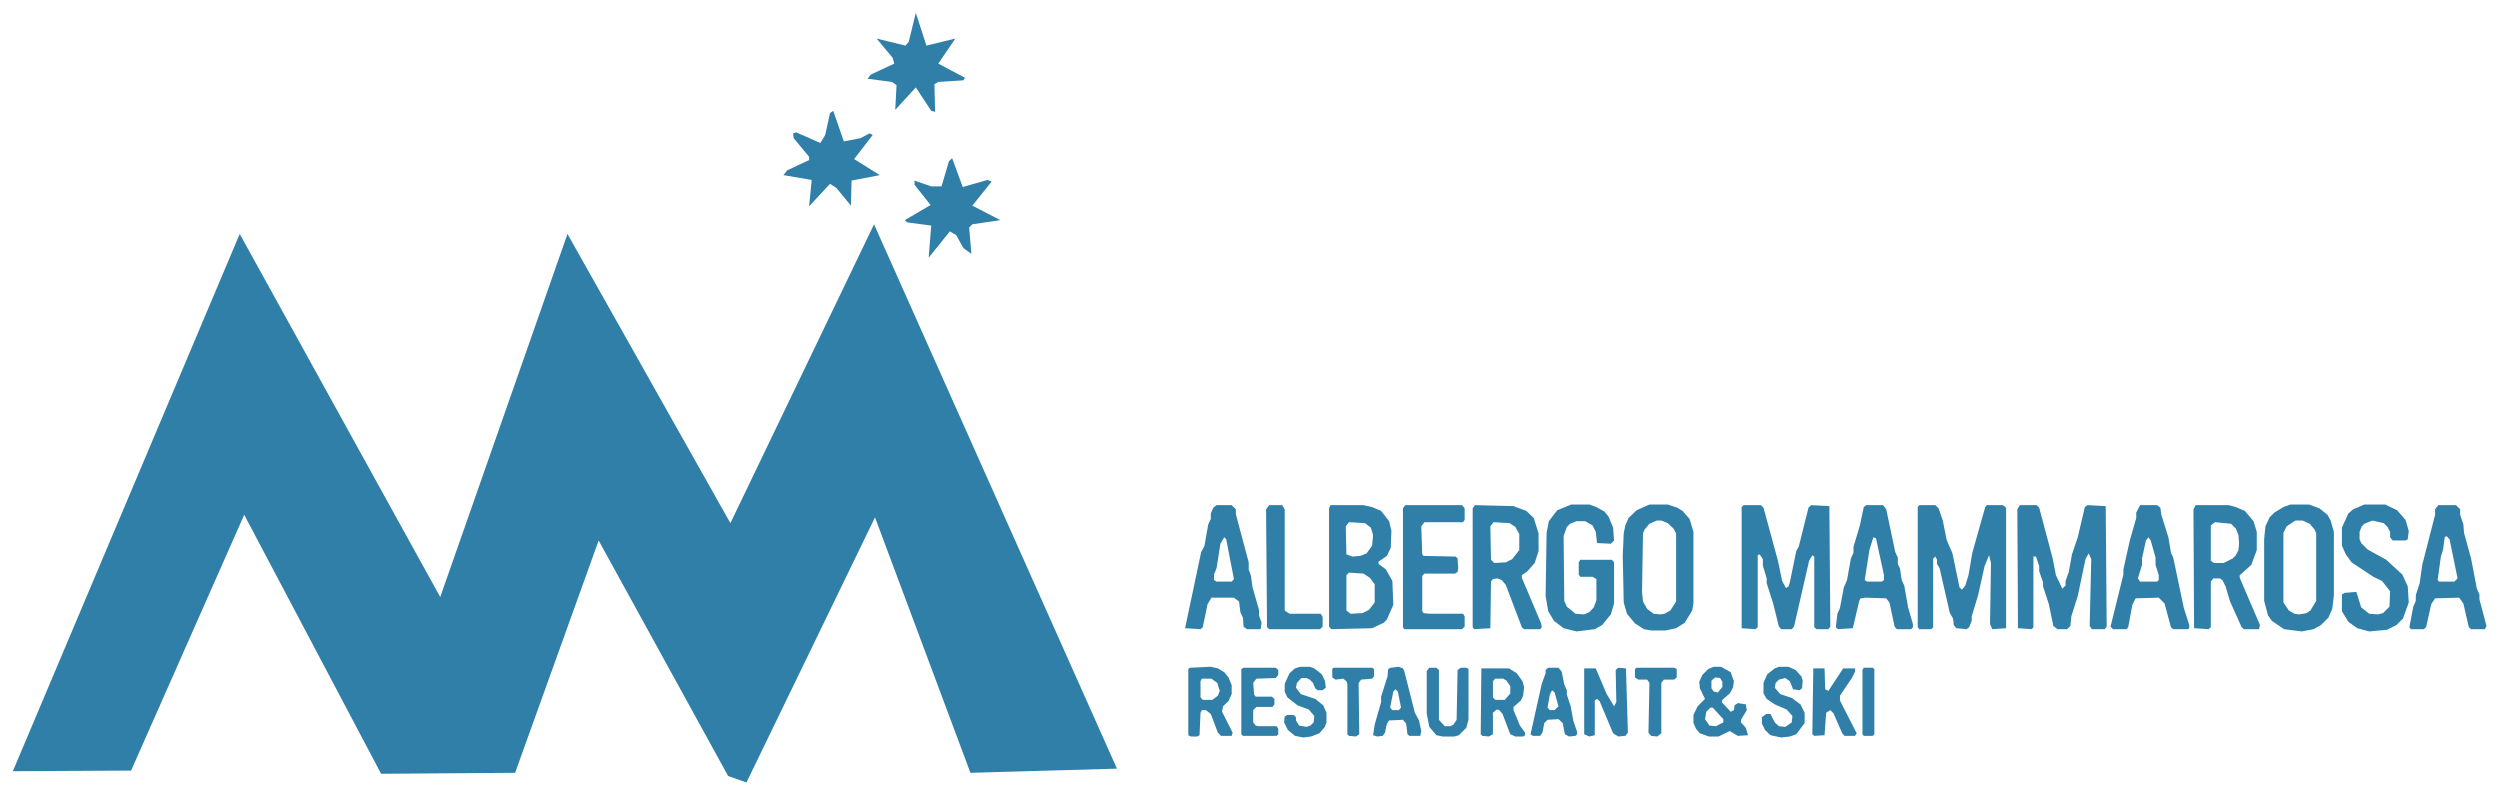
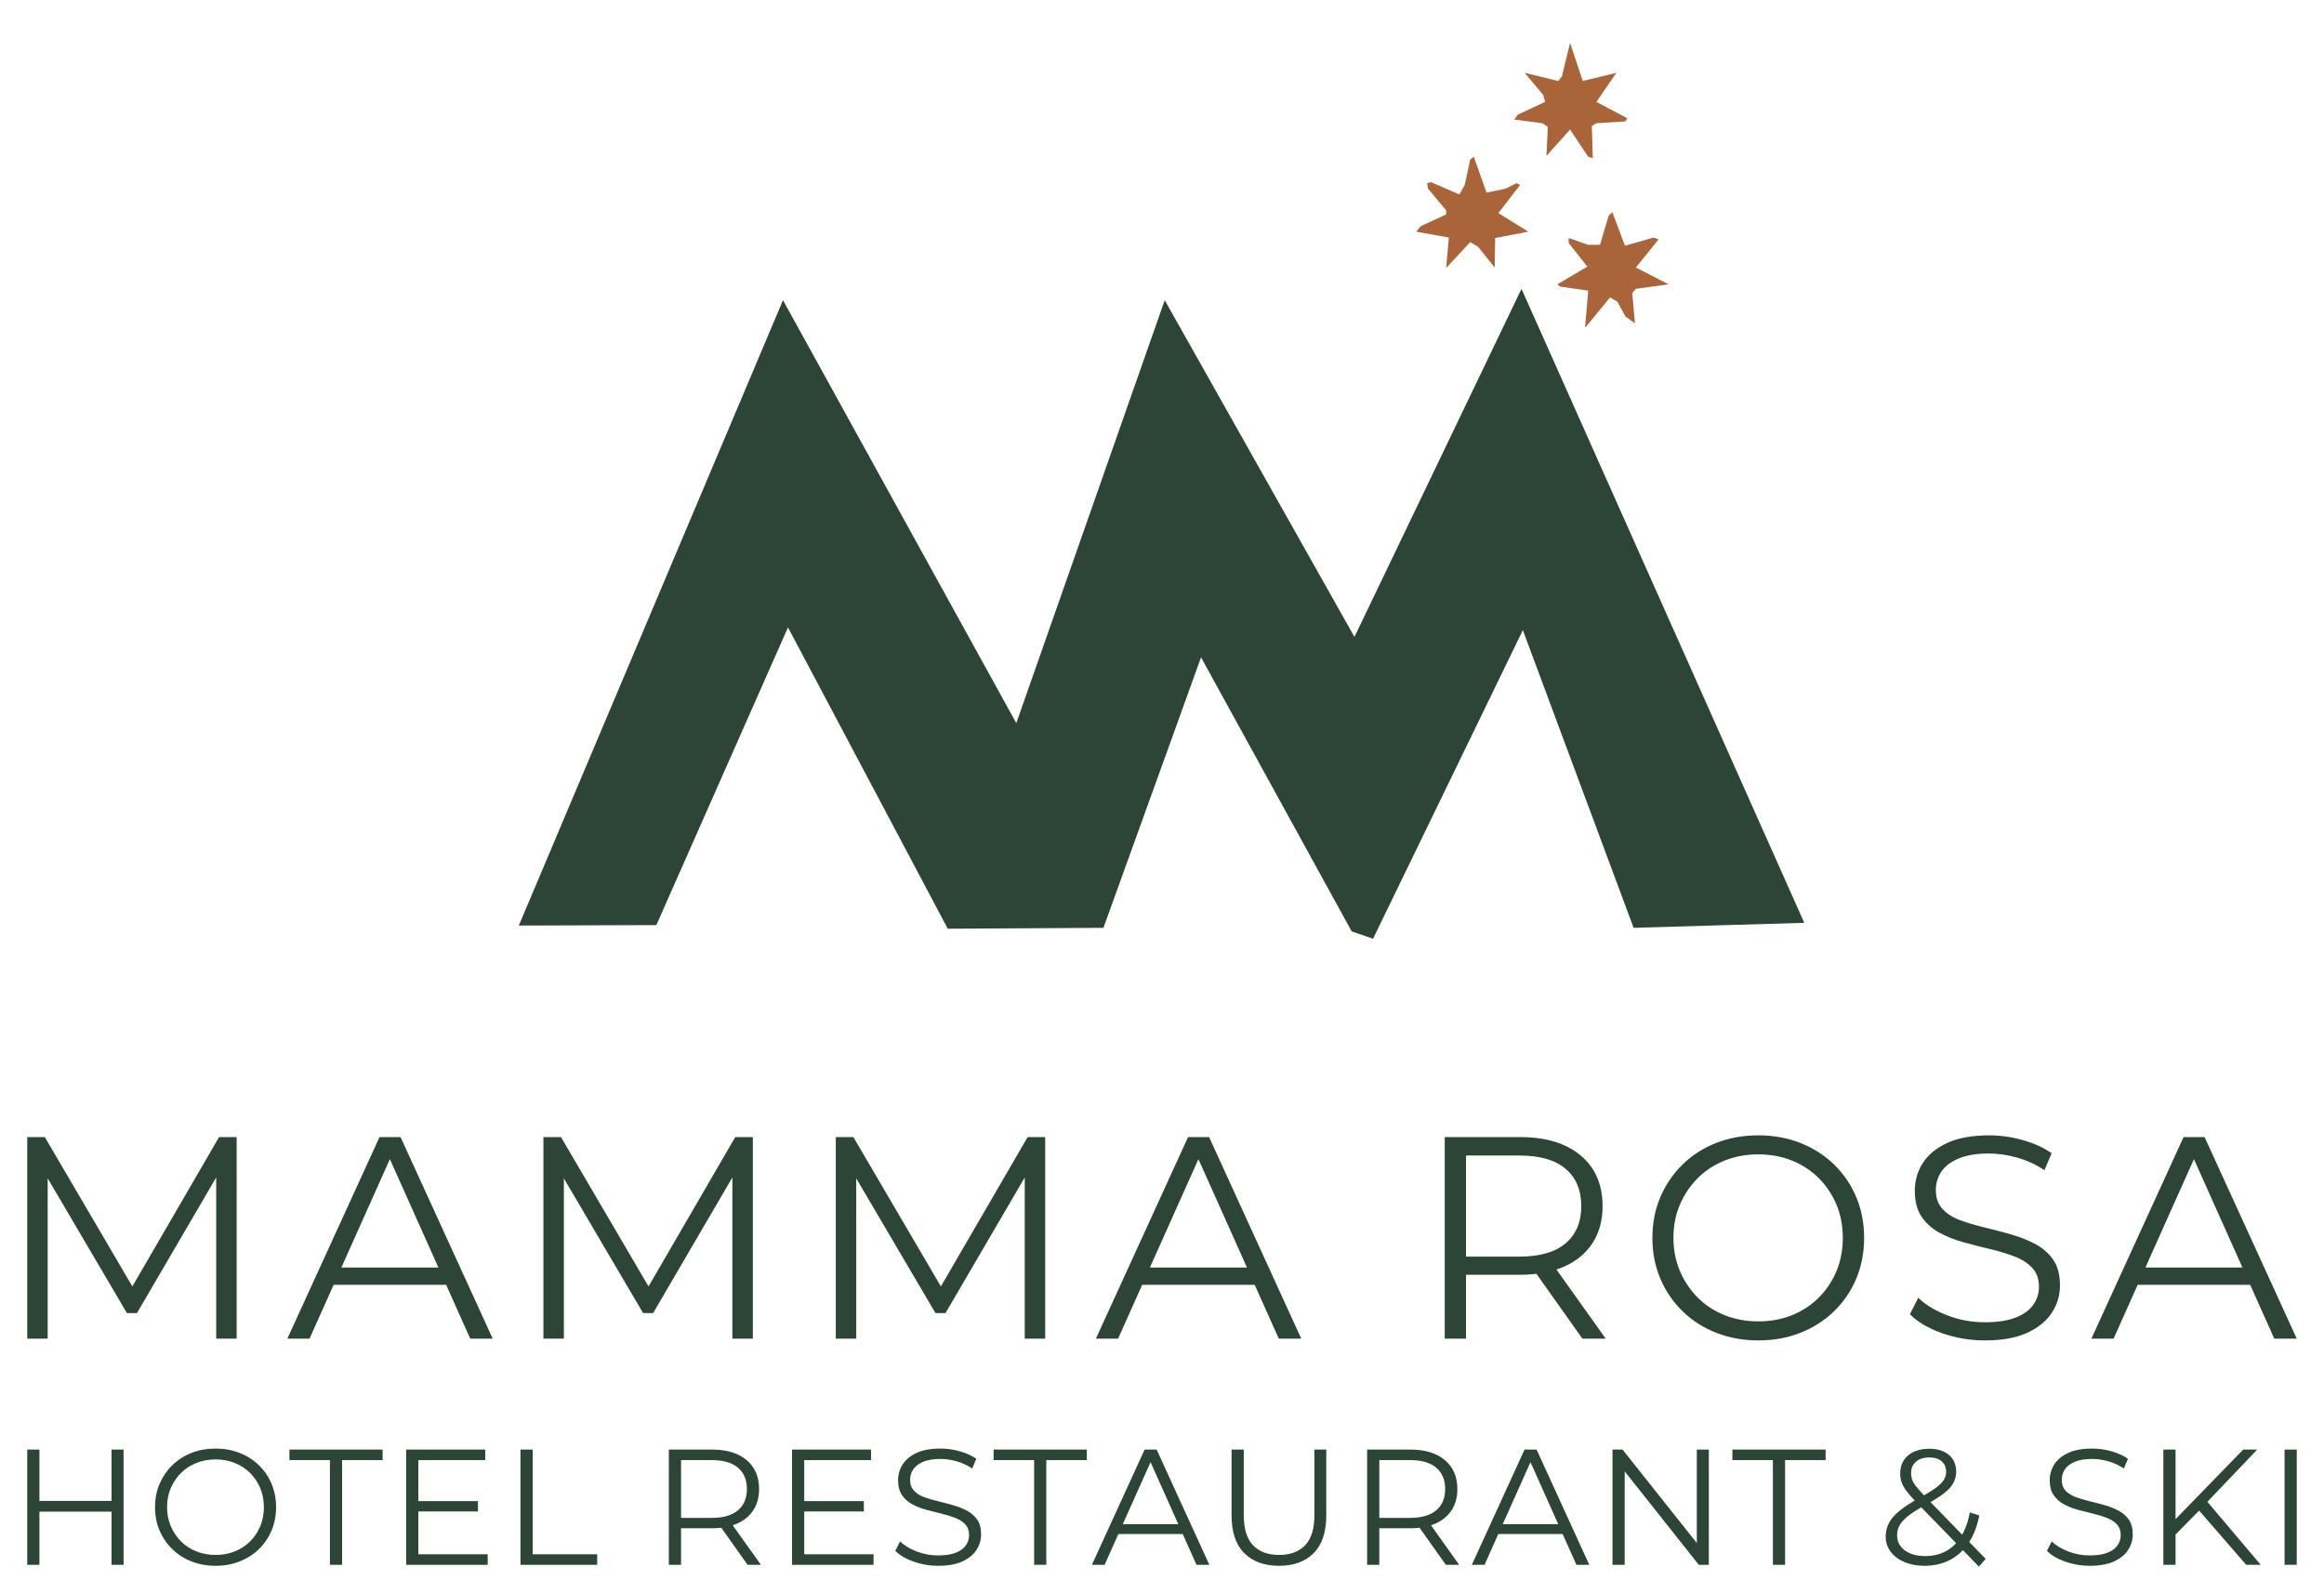
- <svg xmlns="http://www.w3.org/2000/svg" viewBox="9.2 8.0 778.0 248.0" width="778" height="248">
-   <path fill="#2f7fa8" fill-rule="evenodd" d="M356.8 247.2 L281.2 77.8 L236.5 170.8 L185.8 80.8 L146.2 193.8 L83.8 80.8 L13.2 248.0 L50.0 247.8 L85.2 168.2 L127.8 248.8 L169.5 248.5 L195.5 176.2 L235.8 249.5 L241.5 251.5 L281.5 169.0 L311.2 248.5Z M305.5 57.2 L304.5 58.2 L302.2 66.0 L299.0 66.0 L293.8 64.2 L293.8 65.5 L298.8 71.8 L290.8 76.5 L291.5 77.2 L299.0 78.2 L298.2 88.2 L304.8 80.0 L306.8 81.2 L309.0 85.2 L311.5 87.0 L310.8 78.8 L311.8 77.8 L320.5 76.5 L311.8 72.0 L317.8 64.5 L316.5 64.0 L308.8 66.2Z M268.5 42.5 L267.5 43.2 L266.0 50.0 L264.5 52.5 L257.0 49.2 L256.0 49.5 L256.2 51.0 L261.0 56.8 L261.0 57.8 L254.2 61.0 L253.0 62.5 L261.8 64.0 L261.0 72.2 L267.5 65.2 L269.5 66.5 L274.0 72.0 L274.2 64.2 L283.0 62.5 L275.0 57.5 L280.8 50.0 L279.8 49.5 L277.0 51.0 L271.8 52.0Z M294.2 12.0 L292.0 21.0 L291.0 22.2 L282.0 20.0 L287.0 26.0 L287.5 27.8 L280.2 31.2 L279.2 32.5 L286.8 33.5 L288.2 34.5 L287.8 42.2 L294.2 35.2 L299.0 42.5 L300.2 42.8 L300.0 34.2 L301.2 33.5 L309.0 33.0 L309.5 32.2 L301.2 27.8 L306.5 20.0 L297.5 22.2Z M589.2 215.8 L588.8 216.5 L588.8 236.5 L589.2 237.0 L592.0 237.0 L592.5 236.5 L592.5 216.2 L592.0 215.8Z M573.5 216.0 L573.2 236.5 L573.8 237.0 L577.0 236.8 L577.5 229.8 L578.8 229.0 L579.8 230.0 L582.5 236.2 L583.2 237.0 L586.5 237.0 L587.0 236.2 L581.8 226.0 L581.8 224.5 L585.5 219.0 L586.5 217.0 L586.5 216.0 L582.8 216.0 L578.2 223.0 L577.2 222.5 L577.0 216.0Z M518.5 215.8 L518.0 216.2 L518.0 218.8 L519.0 219.5 L521.8 219.5 L522.5 220.5 L522.2 236.0 L523.0 237.0 L525.0 237.2 L526.2 236.2 L526.2 220.5 L527.0 219.5 L530.2 219.5 L531.0 218.8 L531.0 216.2 L530.2 215.8Z M502.2 216.0 L502.2 236.5 L503.8 237.2 L505.5 236.8 L505.5 226.0 L506.2 225.5 L507.0 226.2 L511.2 236.2 L512.8 237.2 L515.0 237.0 L515.8 236.0 L515.2 216.0 L512.8 215.8 L512.0 216.5 L512.2 226.5 L511.5 227.8 L509.2 224.0 L505.8 216.0Z M491.0 215.8 L490.2 216.5 L490.2 217.5 L489.0 220.8 L485.5 236.5 L486.2 237.0 L488.5 237.0 L489.2 236.0 L489.8 233.0 L490.8 232.0 L494.2 231.8 L495.5 233.0 L496.2 236.5 L497.5 237.2 L499.5 237.0 L500.0 236.5 L500.0 235.8 L498.8 232.2 L498.0 227.8 L496.8 224.2 L496.8 222.8 L496.0 221.0 L495.2 217.0 L494.2 215.8Z M492.2 222.8 L493.0 223.5 L494.2 227.8 L493.0 229.0 L491.5 229.0 L490.8 228.2 L491.5 224.2Z M470.2 216.0 L470.0 236.5 L470.5 237.0 L472.5 237.2 L473.8 236.5 L473.8 229.8 L475.0 228.8 L475.8 229.0 L476.8 230.2 L479.2 236.5 L480.8 237.2 L483.2 237.2 L483.8 236.8 L483.8 236.0 L482.2 233.8 L480.2 229.0 L480.2 228.0 L482.5 226.0 L483.2 224.5 L483.5 221.8 L483.0 220.0 L481.2 217.5 L478.8 216.0Z M474.5 219.2 L477.0 219.2 L478.0 219.8 L479.2 221.5 L479.2 223.8 L477.5 225.8 L474.5 225.8 L473.8 225.0 L473.8 220.0Z M454.0 215.8 L453.2 216.8 L453.2 230.0 L454.0 234.2 L456.2 236.8 L458.2 237.2 L461.8 237.2 L463.2 236.8 L465.5 234.5 L466.2 232.0 L466.2 216.2 L465.5 215.8 L463.8 215.8 L462.8 216.5 L462.5 232.0 L461.5 233.5 L460.5 234.0 L458.8 234.0 L457.0 232.0 L457.0 216.5 L456.2 215.8Z M424.2 215.8 L423.8 216.2 L423.8 218.8 L424.8 219.5 L427.2 219.2 L428.2 220.0 L428.5 220.8 L428.5 236.5 L429.0 237.0 L431.2 237.2 L432.2 236.5 L432.0 220.5 L432.8 219.5 L436.2 219.2 L436.8 218.5 L436.8 216.2 L436.2 215.8Z M396.2 215.8 L395.5 216.2 L395.5 236.5 L396.0 237.0 L406.5 237.0 L407.0 236.5 L407.0 234.8 L406.5 234.0 L400.8 234.0 L400.0 233.8 L399.2 232.8 L399.2 229.0 L400.2 228.0 L405.2 228.0 L405.8 227.2 L405.8 225.5 L405.0 224.8 L400.0 224.8 L399.5 224.2 L399.2 220.5 L400.2 219.2 L406.2 219.0 L407.0 218.0 L407.0 216.5 L406.2 215.8Z M565.8 215.5 L562.8 215.5 L561.5 216.0 L559.2 217.8 L558.0 220.5 L558.0 223.8 L559.0 225.5 L561.5 227.2 L565.2 228.8 L567.0 230.8 L566.8 232.8 L564.8 234.2 L562.8 234.0 L561.5 232.8 L560.2 230.2 L558.8 230.2 L557.5 231.2 L557.5 233.2 L558.5 235.2 L560.2 236.8 L563.5 237.5 L566.2 237.2 L568.2 236.5 L570.8 233.0 L570.8 229.8 L569.5 227.2 L566.8 225.2 L563.2 224.0 L561.5 222.0 L561.8 220.5 L562.8 219.5 L564.8 219.0 L566.2 220.0 L567.2 222.5 L569.2 222.8 L570.0 222.2 L570.2 219.8 L569.8 218.5 L568.0 216.5Z M540.8 216.2 L539.0 218.0 L538.0 220.2 L538.2 222.2 L539.8 225.5 L537.5 227.8 L536.2 230.5 L536.2 233.0 L537.0 234.8 L538.2 236.2 L541.0 237.2 L544.0 237.2 L547.5 235.5 L550.0 237.0 L553.2 236.8 L552.5 234.5 L551.0 232.8 L551.0 232.0 L552.8 229.0 L552.5 227.2 L550.0 226.8 L549.0 227.5 L548.8 229.0 L547.8 229.5 L545.0 226.5 L545.2 225.8 L547.5 223.8 L548.5 222.0 L548.8 220.0 L547.8 217.2 L544.8 215.5 L542.5 215.5Z M540.2 229.5 L541.5 228.2 L542.2 228.2 L545.5 231.8 L545.5 232.8 L543.2 234.0 L541.2 233.8 L539.8 231.8Z M543.0 218.8 L544.5 219.0 L545.2 220.2 L545.2 221.8 L543.8 223.5 L542.5 223.2 L541.8 222.2 L541.8 219.8Z M442.0 215.8 L441.2 216.2 L441.0 218.5 L439.0 224.8 L439.0 226.5 L437.0 233.5 L436.5 236.8 L437.8 237.2 L439.5 237.0 L440.2 236.0 L440.8 233.2 L441.5 232.2 L445.8 232.0 L446.8 233.2 L447.2 236.5 L447.8 237.0 L451.2 237.0 L451.5 235.5 L450.8 232.2 L449.5 229.8 L446.2 216.8 L445.8 216.0 L444.5 215.5Z M443.5 222.5 L444.2 223.2 L445.2 228.2 L444.5 229.0 L442.5 229.0 L441.8 228.2 L442.8 223.2Z M416.8 215.5 L413.8 215.5 L412.2 216.0 L410.5 217.5 L409.0 220.8 L409.0 223.2 L409.8 225.0 L413.0 227.5 L416.5 228.8 L418.2 230.8 L418.0 232.8 L417.0 233.8 L415.8 234.2 L413.5 233.8 L412.5 232.2 L412.5 231.2 L411.8 230.5 L409.8 230.5 L409.0 231.0 L408.8 232.8 L410.0 235.2 L412.2 237.0 L414.8 237.5 L417.2 237.2 L419.8 236.2 L421.5 234.2 L422.0 232.8 L422.0 229.8 L421.0 227.5 L418.5 225.5 L414.0 224.0 L412.5 222.0 L412.8 220.5 L414.2 219.0 L415.8 219.0 L416.8 219.5 L417.8 220.5 L418.5 222.2 L419.2 222.8 L420.8 222.8 L421.8 222.0 L421.5 219.8 L420.5 217.8 L418.2 216.0Z M379.5 215.8 L379.0 216.2 L379.0 236.8 L379.8 237.2 L381.8 237.2 L382.5 236.8 L382.8 229.8 L383.2 229.0 L384.5 229.0 L386.0 230.2 L388.2 236.0 L389.2 237.0 L392.5 237.0 L392.8 236.0 L389.5 229.5 L389.8 227.8 L391.5 226.2 L392.5 224.0 L392.5 221.2 L391.5 218.8 L390.2 217.2 L388.2 216.0 L386.0 215.5Z M383.2 219.2 L386.2 219.2 L388.0 220.5 L388.8 223.0 L388.2 224.5 L386.5 225.8 L383.5 225.8 L382.8 225.0 L382.8 220.0Z M768.0 165.2 L767.0 166.5 L767.0 168.2 L763.0 183.8 L762.2 189.5 L761.0 193.2 L761.0 195.0 L760.2 196.8 L759.0 203.2 L759.5 203.8 L763.5 203.8 L764.2 203.2 L765.8 196.0 L767.0 194.2 L774.5 194.0 L775.8 195.8 L777.5 203.2 L778.2 203.8 L782.5 203.8 L783.0 202.8 L780.8 194.5 L780.8 193.0 L780.0 191.2 L778.2 181.8 L776.0 173.8 L775.8 171.2 L774.8 168.2 L774.8 166.5 L773.5 165.2Z M770.5 174.8 L771.5 175.8 L774.0 188.0 L773.0 189.0 L768.2 189.0 L767.8 188.5 L768.8 181.2 L769.5 179.0 L770.0 175.2Z M692.5 165.2 L691.8 166.5 L692.0 203.5 L696.5 203.8 L697.2 203.2 L697.2 189.0 L698.0 188.0 L700.0 188.0 L700.8 188.5 L701.8 190.5 L703.2 195.2 L706.8 203.2 L707.5 203.8 L712.2 203.8 L712.5 202.5 L706.2 187.8 L706.2 187.0 L709.8 183.8 L711.5 179.2 L711.5 173.5 L710.5 170.2 L707.8 167.0 L705.0 165.8 L702.8 165.2Z M698.5 170.5 L703.5 171.0 L705.0 172.5 L705.8 174.5 L706.0 177.2 L705.8 179.2 L705.0 180.8 L704.0 181.8 L701.2 183.2 L698.2 183.2 L697.2 182.5 L697.2 171.5Z M675.2 165.2 L674.0 167.5 L674.0 169.2 L672.0 176.2 L670.0 185.2 L670.0 186.8 L666.0 203.0 L666.8 203.8 L671.0 203.8 L671.5 203.2 L672.8 196.2 L673.8 194.2 L681.0 194.0 L682.8 195.8 L684.8 203.2 L685.5 203.8 L690.0 203.8 L690.5 203.5 L690.5 202.5 L688.8 197.2 L685.5 181.5 L684.8 180.0 L684.0 175.2 L681.8 168.2 L681.5 166.0 L680.5 165.2Z M677.8 175.2 L678.5 176.2 L680.0 181.5 L680.0 183.8 L681.0 187.0 L681.0 188.5 L680.5 189.0 L675.2 189.0 L674.5 188.0 L675.8 183.8 L675.8 181.8 L677.0 176.2Z M637.8 165.2 L637.0 166.5 L637.2 203.5 L641.5 203.8 L642.0 203.2 L642.0 181.2 L642.8 181.2 L643.8 184.2 L643.8 185.8 L645.0 189.2 L645.0 190.5 L646.8 196.0 L648.2 202.8 L649.5 203.8 L652.5 203.8 L653.5 202.8 L653.8 199.8 L655.8 193.5 L658.2 182.0 L659.2 180.2 L660.0 182.0 L659.5 202.8 L660.2 203.8 L664.2 203.8 L664.8 203.0 L664.5 165.5 L658.8 165.2 L658.0 165.8 L655.8 175.2 L654.0 180.5 L653.0 186.0 L652.0 188.8 L652.0 190.2 L651.0 191.2 L649.0 187.0 L648.0 181.8 L643.8 166.0 L643.0 165.2Z M606.5 165.2 L606.0 165.8 L606.0 203.2 L606.5 203.8 L610.2 203.8 L610.8 203.2 L610.8 181.8 L611.5 181.2 L612.0 182.2 L612.0 183.5 L612.8 184.8 L616.0 198.8 L617.0 200.5 L617.2 202.5 L618.0 203.5 L621.2 203.8 L622.0 203.2 L622.8 201.2 L622.8 199.8 L624.8 193.2 L626.8 184.2 L628.2 180.8 L628.8 183.2 L628.5 202.2 L629.2 203.8 L633.5 203.5 L633.5 166.0 L632.5 165.2 L627.5 165.2 L627.0 165.8 L623.0 180.0 L621.8 187.0 L620.8 190.2 L619.8 191.5 L619.0 190.8 L616.8 180.2 L615.0 176.0 L613.8 170.0 L612.5 166.2 L611.5 165.2Z M590.0 165.2 L589.2 165.8 L588.0 171.5 L586.0 178.2 L586.0 180.0 L585.2 181.8 L584.0 188.5 L583.0 190.8 L581.8 197.2 L581.0 199.0 L580.5 203.2 L581.2 203.8 L585.8 203.5 L587.8 195.0 L588.2 194.2 L589.8 194.0 L596.2 194.2 L597.2 195.5 L598.8 203.0 L599.5 203.8 L604.0 203.8 L604.5 203.2 L604.5 202.2 L603.0 197.0 L601.8 190.2 L601.0 188.5 L600.5 185.0 L599.8 183.5 L599.8 181.5 L599.0 179.8 L596.2 166.5 L595.2 165.2Z M592.2 175.2 L593.0 175.5 L595.5 187.0 L595.5 188.5 L594.8 189.0 L590.2 189.0 L589.5 188.5 L591.0 179.0Z M551.8 165.2 L551.2 165.8 L551.2 203.5 L555.5 203.8 L556.2 203.2 L556.2 180.8 L556.8 180.5 L557.8 182.0 L557.8 184.0 L559.0 188.0 L559.0 189.5 L561.0 195.8 L562.8 203.0 L563.5 203.8 L566.8 203.8 L567.5 203.0 L572.2 182.5 L573.2 180.8 L573.8 181.2 L573.8 203.2 L574.5 203.8 L578.2 203.8 L578.8 203.0 L578.5 165.5 L572.8 165.2 L572.0 166.0 L569.0 178.0 L568.2 179.5 L566.2 189.2 L565.8 190.5 L565.0 191.0 L563.8 188.8 L562.5 182.5 L558.0 166.0 L557.2 165.2Z M468.2 165.2 L467.5 166.2 L467.5 203.2 L468.0 203.8 L473.0 203.5 L473.2 189.0 L473.8 188.2 L475.2 188.0 L476.5 188.5 L477.8 190.0 L482.8 203.2 L483.5 203.8 L488.5 203.8 L489.0 203.2 L488.8 202.0 L482.8 187.8 L482.8 187.0 L484.5 185.8 L486.8 183.2 L488.0 179.5 L488.0 174.0 L486.5 169.2 L484.2 167.0 L480.2 165.5Z M474.0 170.5 L479.0 170.8 L480.8 172.0 L482.0 174.2 L482.0 179.2 L479.8 182.0 L477.8 183.0 L474.2 183.2 L473.2 182.2 L473.0 171.8Z M446.5 165.2 L445.8 166.2 L445.8 203.2 L446.2 203.8 L464.2 203.8 L465.0 203.0 L465.0 199.8 L464.5 199.0 L454.2 199.0 L452.2 198.8 L451.8 198.2 L451.8 187.2 L452.5 186.5 L462.0 186.5 L462.8 186.0 L463.0 184.8 L462.8 181.8 L462.2 181.2 L452.2 181.0 L451.8 180.5 L451.5 171.8 L452.5 170.5 L464.5 170.5 L465.0 169.8 L465.0 166.2 L464.2 165.2Z M423.2 165.2 L422.8 166.2 L422.8 203.0 L423.5 203.8 L436.2 203.5 L439.8 201.8 L440.8 200.8 L442.8 196.2 L442.5 188.8 L440.5 185.2 L438.2 183.5 L438.2 182.8 L440.8 181.0 L442.0 178.5 L442.2 173.2 L441.5 170.2 L439.0 167.0 L436.2 165.8 L433.5 165.2Z M429.0 186.2 L433.5 186.5 L435.5 187.8 L437.0 189.8 L437.0 195.5 L435.2 197.8 L433.2 198.8 L429.5 199.0 L428.2 198.0 L428.2 187.0Z M429.0 170.5 L434.0 170.8 L435.8 172.2 L436.5 174.5 L436.2 177.8 L434.5 180.2 L432.5 181.0 L430.0 181.2 L428.2 180.5 L428.0 171.8Z M404.2 165.2 L403.2 166.5 L403.5 203.2 L404.2 203.8 L420.0 203.8 L420.8 203.0 L420.8 200.0 L420.2 199.0 L410.5 199.0 L409.0 198.0 L409.0 166.5 L408.2 165.2Z M387.8 165.2 L386.8 166.0 L386.0 167.8 L386.0 169.5 L385.2 171.2 L384.0 178.0 L383.0 179.8 L378.0 203.5 L382.8 203.8 L383.5 203.2 L385.0 196.0 L386.2 194.0 L393.2 194.0 L394.8 195.2 L395.2 198.5 L396.0 200.2 L396.2 203.0 L397.2 203.8 L401.5 203.8 L401.8 201.8 L401.0 199.5 L401.0 197.8 L399.0 190.8 L398.5 187.2 L397.8 185.2 L397.8 183.0 L393.8 168.0 L393.8 166.5 L392.5 165.2Z M390.2 175.2 L390.8 175.8 L393.2 188.2 L392.5 189.0 L387.8 189.0 L387.0 188.5 L387.0 186.8 L387.8 184.8 L389.0 177.2Z M722.0 165.0 L719.8 165.8 L717.0 167.5 L715.5 169.0 L714.2 171.8 L713.8 175.8 L713.8 195.0 L715.0 199.5 L716.2 201.2 L720.0 203.8 L725.5 204.5 L729.2 203.8 L731.5 202.5 L733.8 200.2 L735.0 197.5 L735.5 193.2 L735.5 173.5 L734.5 170.0 L733.5 168.2 L731.0 166.2 L727.8 165.0Z M723.5 170.0 L725.8 170.0 L728.0 171.0 L729.5 172.8 L730.0 174.0 L730.0 195.0 L728.2 198.0 L727.0 198.8 L724.8 199.2 L723.2 199.0 L721.5 198.0 L719.8 195.5 L719.8 173.8 L720.8 171.8Z M522.5 165.0 L518.5 166.8 L516.0 169.2 L515.0 171.5 L514.5 174.0 L514.2 181.0 L514.5 195.5 L515.5 199.0 L518.0 202.0 L520.8 203.8 L523.0 204.2 L527.5 204.2 L530.8 203.5 L533.5 201.8 L535.8 198.0 L536.2 195.8 L536.2 173.5 L535.0 169.5 L532.8 167.0 L531.2 166.0 L528.2 165.0Z M524.8 170.0 L526.2 170.0 L528.2 170.8 L530.0 172.5 L530.8 174.0 L530.8 195.2 L529.0 198.0 L527.2 199.0 L525.8 199.2 L523.8 199.0 L521.8 197.5 L520.5 195.2 L520.2 192.2 L520.5 174.0 L521.0 172.8 L522.5 171.0Z M503.8 165.0 L498.2 165.0 L493.8 166.8 L491.2 170.2 L490.5 173.8 L490.2 193.5 L491.0 198.2 L492.8 201.2 L495.8 203.5 L499.8 204.5 L505.5 203.8 L507.8 202.5 L510.5 199.2 L511.5 195.8 L511.5 183.0 L510.8 182.2 L501.0 182.2 L500.5 183.0 L500.5 186.8 L501.0 187.5 L504.8 187.5 L506.0 188.2 L506.0 194.8 L505.2 197.0 L503.8 198.5 L502.2 199.2 L499.5 199.0 L496.8 196.8 L496.0 195.0 L495.8 174.8 L496.8 172.0 L497.8 171.0 L499.8 170.2 L502.5 170.2 L504.8 171.5 L505.8 173.5 L506.2 177.0 L510.5 177.2 L511.5 176.2 L511.2 172.2 L509.8 168.8 L508.5 167.2 L506.0 165.8Z M751.5 165.0 L745.0 165.0 L741.5 166.5 L740.0 167.8 L738.0 172.2 L738.0 177.8 L739.2 180.5 L741.0 183.0 L747.8 187.5 L750.5 188.8 L753.0 192.0 L752.8 196.8 L750.8 198.8 L749.2 199.2 L746.5 199.0 L744.0 197.0 L742.5 192.2 L738.8 192.5 L738.0 193.0 L738.0 198.2 L740.0 201.5 L742.8 203.5 L746.5 204.5 L752.0 204.0 L755.0 202.5 L757.0 200.5 L758.8 195.5 L758.5 190.5 L756.8 186.8 L751.8 182.2 L746.0 179.0 L744.0 177.0 L743.5 175.8 L743.5 173.5 L744.2 171.8 L745.0 171.0 L747.5 170.0 L751.0 170.8 L752.2 172.0 L753.0 173.5 L753.0 175.2 L753.8 176.2 L757.8 176.2 L758.5 175.8 L758.8 173.2 L757.8 169.8 L755.2 166.8Z" />
+ <svg xmlns="http://www.w3.org/2000/svg" viewBox="0 0 512.0 350.7" width="512" height="351">
+   <path fill="#2c4536" d="M397.5 203.2 L335.2 63.5 L298.4 140.2 L256.6 66.0 L223.9 159.2 L172.5 66.0 L114.3 203.8 L144.6 203.7 L173.6 138.1 L208.8 204.5 L243.1 204.3 L264.6 144.7 L297.8 205.1 L302.5 206.7 L335.5 138.7 L359.9 204.3Z" />
+   <path fill="#a9643a" d="M355.2 46.6 L354.4 47.4 L352.5 53.8 L349.9 53.8 L345.6 52.3 L345.6 53.4 L349.7 58.6 L343.1 62.5 L343.7 63.0 L349.9 63.9 L349.2 72.1 L354.7 65.4 L356.3 66.3 L358.1 69.6 L360.2 71.1 L359.6 64.4 L360.4 63.5 L367.6 62.5 L360.4 58.8 L365.4 52.6 L364.3 52.2 L358.0 54.0Z M324.7 34.4 L323.9 35.0 L322.7 40.6 L321.5 42.7 L315.3 40.0 L314.4 40.2 L314.6 41.4 L318.6 46.2 L318.6 47.1 L313.0 49.7 L312.0 50.9 L319.2 52.2 L318.6 58.9 L323.9 53.2 L325.6 54.2 L329.3 58.8 L329.4 52.3 L336.7 50.9 L330.1 46.8 L334.9 40.6 L334.1 40.2 L331.8 41.4 L327.5 42.3Z M345.9 9.3 L344.1 16.7 L343.3 17.7 L335.9 15.9 L340.0 20.8 L340.4 22.3 L334.4 25.1 L333.6 26.2 L339.8 27.0 L341.0 27.8 L340.7 34.2 L345.9 28.4 L349.9 34.4 L350.9 34.7 L350.7 27.6 L351.7 27.0 L358.1 26.6 L358.5 25.9 L351.7 22.3 L356.1 15.9 L348.7 17.7Z" />
+   <path fill="#2c4536" d="M6.0 294.836V250.414H9.871L30.178 285.063H28.147L48.264 250.414H52.135V294.836H47.63V257.458H48.708L30.178 289.188H27.957L9.3 257.458H10.506V294.836Z M63.304 294.836 83.611 250.414H88.244L108.551 294.836H103.601L84.944 253.143H86.848L68.191 294.836ZM71.3 282.969 72.696 279.161H98.524L99.921 282.969Z M119.72 294.836V250.414H123.591L143.898 285.063H141.867L161.984 250.414H165.855V294.836H161.35V257.458H162.428L143.898 289.188H141.677L123.02 257.458H124.226V294.836Z M184.132 294.836V250.414H188.003L208.31 285.063H206.279L226.396 250.414H230.267V294.836H225.761V257.458H226.84L208.31 289.188H206.089L187.432 257.458H188.637V294.836Z M241.436 294.836 261.743 250.414H266.376L286.683 294.836H281.733L263.076 253.143H264.98L246.322 294.836ZM249.432 282.969 250.828 279.161H276.656L278.052 282.969Z  M318.286 294.836V250.414H334.912Q343.352 250.414 348.207 254.444Q353.062 258.473 353.062 265.644Q353.062 270.34 350.872 273.736Q348.683 277.131 344.622 278.939Q340.56 280.748 334.912 280.748H320.888L322.982 278.59V294.836ZM348.62 294.836 337.197 278.717H342.274L353.76 294.836ZM322.982 278.971 320.888 276.75H334.785Q341.449 276.75 344.907 273.831Q348.366 270.912 348.366 265.644Q348.366 260.314 344.907 257.395Q341.449 254.475 334.785 254.475H320.888L322.982 252.254Z M387.394 295.217Q382.38 295.217 378.097 293.535Q373.813 291.853 370.672 288.775Q367.531 285.698 365.786 281.605Q364.04 277.511 364.04 272.625Q364.04 267.739 365.786 263.645Q367.531 259.552 370.672 256.474Q373.813 253.397 378.065 251.715Q382.317 250.033 387.394 250.033Q392.407 250.033 396.659 251.715Q400.911 253.397 404.052 256.443Q407.193 259.489 408.938 263.614Q410.683 267.739 410.683 272.625Q410.683 277.511 408.938 281.636Q407.193 285.761 404.052 288.807Q400.911 291.853 396.659 293.535Q392.407 295.217 387.394 295.217ZM387.394 291.028Q391.392 291.028 394.787 289.664Q398.182 288.3 400.688 285.793Q403.195 283.286 404.591 279.955Q405.987 276.623 405.987 272.625Q405.987 268.627 404.591 265.295Q403.195 261.964 400.688 259.457Q398.182 256.95 394.787 255.586Q391.392 254.222 387.394 254.222Q383.396 254.222 379.969 255.586Q376.542 256.95 374.035 259.457Q371.529 261.964 370.101 265.295Q368.673 268.627 368.673 272.625Q368.673 276.559 370.101 279.923Q371.529 283.286 374.035 285.793Q376.542 288.3 379.969 289.664Q383.396 291.028 387.394 291.028Z M437.273 295.217Q432.323 295.217 427.786 293.598Q423.248 291.98 420.773 289.442L422.614 285.825Q424.962 288.109 428.928 289.664Q432.894 291.219 437.273 291.219Q441.461 291.219 444.095 290.172Q446.729 289.125 447.966 287.348Q449.203 285.571 449.203 283.413Q449.203 280.811 447.712 279.225Q446.221 277.638 443.809 276.718Q441.398 275.798 438.479 275.1Q435.56 274.402 432.64 273.609Q429.721 272.815 427.278 271.483Q424.835 270.15 423.344 267.961Q421.852 265.771 421.852 262.218Q421.852 258.918 423.597 256.157Q425.343 253.397 428.96 251.715Q432.577 250.033 438.225 250.033Q441.969 250.033 445.65 251.08Q449.33 252.127 451.996 253.968L450.409 257.712Q447.553 255.808 444.349 254.92Q441.144 254.031 438.161 254.031Q434.163 254.031 431.562 255.11Q428.96 256.189 427.722 257.997Q426.485 259.806 426.485 262.091Q426.485 264.692 427.976 266.279Q429.467 267.865 431.911 268.754Q434.354 269.642 437.273 270.34Q440.192 271.038 443.08 271.863Q445.967 272.688 448.41 273.989Q450.853 275.29 452.345 277.448Q453.836 279.606 453.836 283.096Q453.836 286.332 452.059 289.093Q450.282 291.853 446.633 293.535Q442.984 295.217 437.273 295.217Z M460.753 294.836 481.06 250.414H485.693L506 294.836H501.05L482.393 253.143H484.297L465.64 294.836ZM468.749 282.969 470.145 279.161H495.973L497.369 282.969Z" />
+   <path fill="#2c4536" d="M24.576 344.665V319.268H27.225V344.665ZM6.0 344.665V319.268H8.685V344.665ZM8.395 332.946V330.588H24.83V332.946Z M47.506 344.883Q44.64 344.883 42.191 343.921Q39.742 342.96 37.946 341.2Q36.15 339.441 35.152 337.1Q34.155 334.76 34.155 331.967Q34.155 329.173 35.152 326.833Q36.15 324.493 37.946 322.733Q39.742 320.973 42.173 320.012Q44.604 319.05 47.506 319.05Q50.373 319.05 52.804 320.012Q55.234 320.973 57.03 322.715Q58.826 324.456 59.824 326.815Q60.822 329.173 60.822 331.967Q60.822 334.76 59.824 337.119Q58.826 339.477 57.03 341.218Q55.234 342.96 52.804 343.921Q50.373 344.883 47.506 344.883ZM47.506 342.488Q49.792 342.488 51.733 341.708Q53.674 340.928 55.107 339.495Q56.541 338.062 57.339 336.157Q58.137 334.252 58.137 331.967Q58.137 329.681 57.339 327.776Q56.541 325.871 55.107 324.438Q53.674 323.005 51.733 322.225Q49.792 321.445 47.506 321.445Q45.221 321.445 43.261 322.225Q41.302 323.005 39.869 324.438Q38.436 325.871 37.62 327.776Q36.803 329.681 36.803 331.967Q36.803 334.216 37.62 336.139Q38.436 338.062 39.869 339.495Q41.302 340.928 43.261 341.708Q45.221 342.488 47.506 342.488Z M72.686 344.665V321.59H63.761V319.268H84.296V321.59H75.371V344.665Z M89.485 344.665V319.268H106.9V321.59H92.169V342.343H107.444V344.665ZM91.879 332.91V330.624H105.303V332.91Z M114.664 344.665V319.268H117.349V342.343H131.571V344.665Z  M147.354 344.665V319.268H156.86Q161.685 319.268 164.461 321.572Q167.236 323.876 167.236 327.976Q167.236 330.66 165.985 332.602Q164.733 334.543 162.411 335.577Q160.089 336.611 156.86 336.611H148.842L150.039 335.377V344.665ZM164.697 344.665 158.166 335.45H161.069L167.636 344.665ZM150.039 335.595 148.842 334.325H156.787Q160.597 334.325 162.574 332.656Q164.552 330.987 164.552 327.976Q164.552 324.928 162.574 323.259Q160.597 321.59 156.787 321.59H148.842L150.039 320.32Z M174.493 344.665V319.268H191.908V321.59H177.178V342.343H192.452V344.665ZM176.887 332.91V330.624H190.312V332.91Z M206.675 344.883Q203.845 344.883 201.251 343.958Q198.657 343.033 197.242 341.581L198.294 339.513Q199.636 340.819 201.904 341.708Q204.171 342.597 206.675 342.597Q209.069 342.597 210.575 341.999Q212.081 341.4 212.788 340.384Q213.496 339.368 213.496 338.135Q213.496 336.647 212.643 335.74Q211.791 334.833 210.412 334.307Q209.033 333.781 207.364 333.382Q205.695 332.982 204.026 332.529Q202.357 332.075 200.96 331.314Q199.564 330.552 198.711 329.3Q197.858 328.048 197.858 326.016Q197.858 324.13 198.856 322.551Q199.854 320.973 201.922 320.012Q203.99 319.05 207.219 319.05Q209.36 319.05 211.464 319.649Q213.568 320.248 215.092 321.3L214.185 323.44Q212.552 322.352 210.72 321.844Q208.888 321.336 207.183 321.336Q204.897 321.336 203.409 321.953Q201.922 322.57 201.214 323.604Q200.507 324.638 200.507 325.944Q200.507 327.431 201.36 328.338Q202.212 329.245 203.609 329.753Q205.006 330.261 206.675 330.66Q208.344 331.06 209.995 331.531Q211.645 332.003 213.042 332.747Q214.439 333.49 215.292 334.724Q216.144 335.958 216.144 337.953Q216.144 339.803 215.129 341.382Q214.113 342.96 212.026 343.921Q209.94 344.883 206.675 344.883Z M227.827 344.665V321.59H218.902V319.268H239.437V321.59H230.512V344.665Z M240.562 344.665 252.172 319.268H254.821L266.431 344.665H263.601L252.934 320.828H254.023L243.356 344.665ZM245.134 337.881 245.932 335.704H260.698L261.497 337.881Z M281.778 344.883Q276.916 344.883 274.123 342.089Q271.329 339.296 271.329 333.817V319.268H274.014V333.708Q274.014 338.207 276.046 340.348Q278.077 342.488 281.778 342.488Q285.515 342.488 287.547 340.348Q289.579 338.207 289.579 333.708V319.268H292.191V333.817Q292.191 339.296 289.416 342.089Q286.64 344.883 281.778 344.883Z M301.189 344.665V319.268H310.695Q315.52 319.268 318.296 321.572Q321.071 323.876 321.071 327.976Q321.071 330.66 319.82 332.602Q318.568 334.543 316.246 335.577Q313.924 336.611 310.695 336.611H302.677L303.874 335.377V344.665ZM318.532 344.665 312.001 335.45H314.904L321.471 344.665ZM303.874 335.595 302.677 334.325H310.622Q314.432 334.325 316.409 332.656Q318.387 330.987 318.387 327.976Q318.387 324.928 316.409 323.259Q314.432 321.59 310.622 321.59H302.677L303.874 320.32Z M324.264 344.665 335.874 319.268H338.523L350.133 344.665H347.303L336.636 320.828H337.725L327.058 344.665ZM328.836 337.881 329.634 335.704H344.401L345.199 337.881Z M355.249 344.665V319.268H357.462L374.986 341.327H373.825V319.268H376.474V344.665H374.261L356.773 322.606H357.934V344.665Z M390.587 344.665V321.59H381.662V319.268H402.198V321.59H393.272V344.665Z  M435.976 345.064 421.971 330.66Q420.701 329.318 419.958 328.32Q419.214 327.323 418.924 326.415Q418.633 325.508 418.633 324.493Q418.633 322.86 419.413 321.644Q420.193 320.429 421.645 319.758Q423.096 319.087 425.055 319.087Q426.833 319.087 428.157 319.685Q429.482 320.284 430.225 321.409Q430.969 322.533 430.969 324.13Q430.969 325.508 430.298 326.706Q429.627 327.903 428.103 329.046Q426.579 330.189 423.967 331.604Q421.681 332.874 420.357 333.926Q419.032 334.978 418.488 335.976Q417.944 336.973 417.944 338.171Q417.944 339.549 418.724 340.584Q419.504 341.618 420.901 342.18Q422.298 342.742 424.112 342.742Q426.652 342.742 428.647 341.69Q430.643 340.638 432.003 338.497Q433.364 336.357 433.981 333.128L436.049 333.781Q435.359 337.409 433.69 339.876Q432.021 342.343 429.554 343.613Q427.087 344.883 423.967 344.883Q421.5 344.883 419.577 344.067Q417.654 343.25 416.547 341.799Q415.441 340.348 415.441 338.425Q415.441 336.792 416.166 335.432Q416.892 334.071 418.506 332.747Q420.121 331.422 422.806 329.971Q425.092 328.701 426.38 327.776Q427.668 326.851 428.212 325.998Q428.756 325.146 428.756 324.166Q428.756 322.751 427.794 321.88Q426.833 321.009 425.055 321.009Q423.132 321.009 422.08 321.971Q421.028 322.932 421.028 324.456Q421.028 325.218 421.264 325.908Q421.5 326.597 422.171 327.431Q422.842 328.266 424.039 329.536L437.464 343.359Z  M460.394 344.883Q457.564 344.883 454.97 343.958Q452.375 343.033 450.96 341.581L452.013 339.513Q453.355 340.819 455.623 341.708Q457.89 342.597 460.394 342.597Q462.788 342.597 464.294 341.999Q465.8 341.4 466.507 340.384Q467.215 339.368 467.215 338.135Q467.215 336.647 466.362 335.74Q465.509 334.833 464.131 334.307Q462.752 333.781 461.083 333.382Q459.414 332.982 457.745 332.529Q456.076 332.075 454.679 331.314Q453.282 330.552 452.43 329.3Q451.577 328.048 451.577 326.016Q451.577 324.13 452.575 322.551Q453.573 320.973 455.641 320.012Q457.709 319.05 460.938 319.05Q463.079 319.05 465.183 319.649Q467.287 320.248 468.811 321.3L467.904 323.44Q466.271 322.352 464.439 321.844Q462.607 321.336 460.902 321.336Q458.616 321.336 457.128 321.953Q455.641 322.57 454.933 323.604Q454.226 324.638 454.226 325.944Q454.226 327.431 455.078 328.338Q455.931 329.245 457.328 329.753Q458.725 330.261 460.394 330.66Q462.063 331.06 463.714 331.531Q465.364 332.003 466.761 332.747Q468.158 333.49 469.011 334.724Q469.863 335.958 469.863 337.953Q469.863 339.803 468.847 341.382Q467.832 342.96 465.745 343.921Q463.659 344.883 460.394 344.883Z M478.934 338.352 478.825 335.087 494.208 319.268H497.292L486.081 331.023L484.557 332.656ZM476.612 344.665V319.268H479.297V344.665ZM494.861 344.665 483.904 332.039 485.718 330.08 498.054 344.665Z M503.315 344.665V319.268H506V344.665Z" />
</svg>
